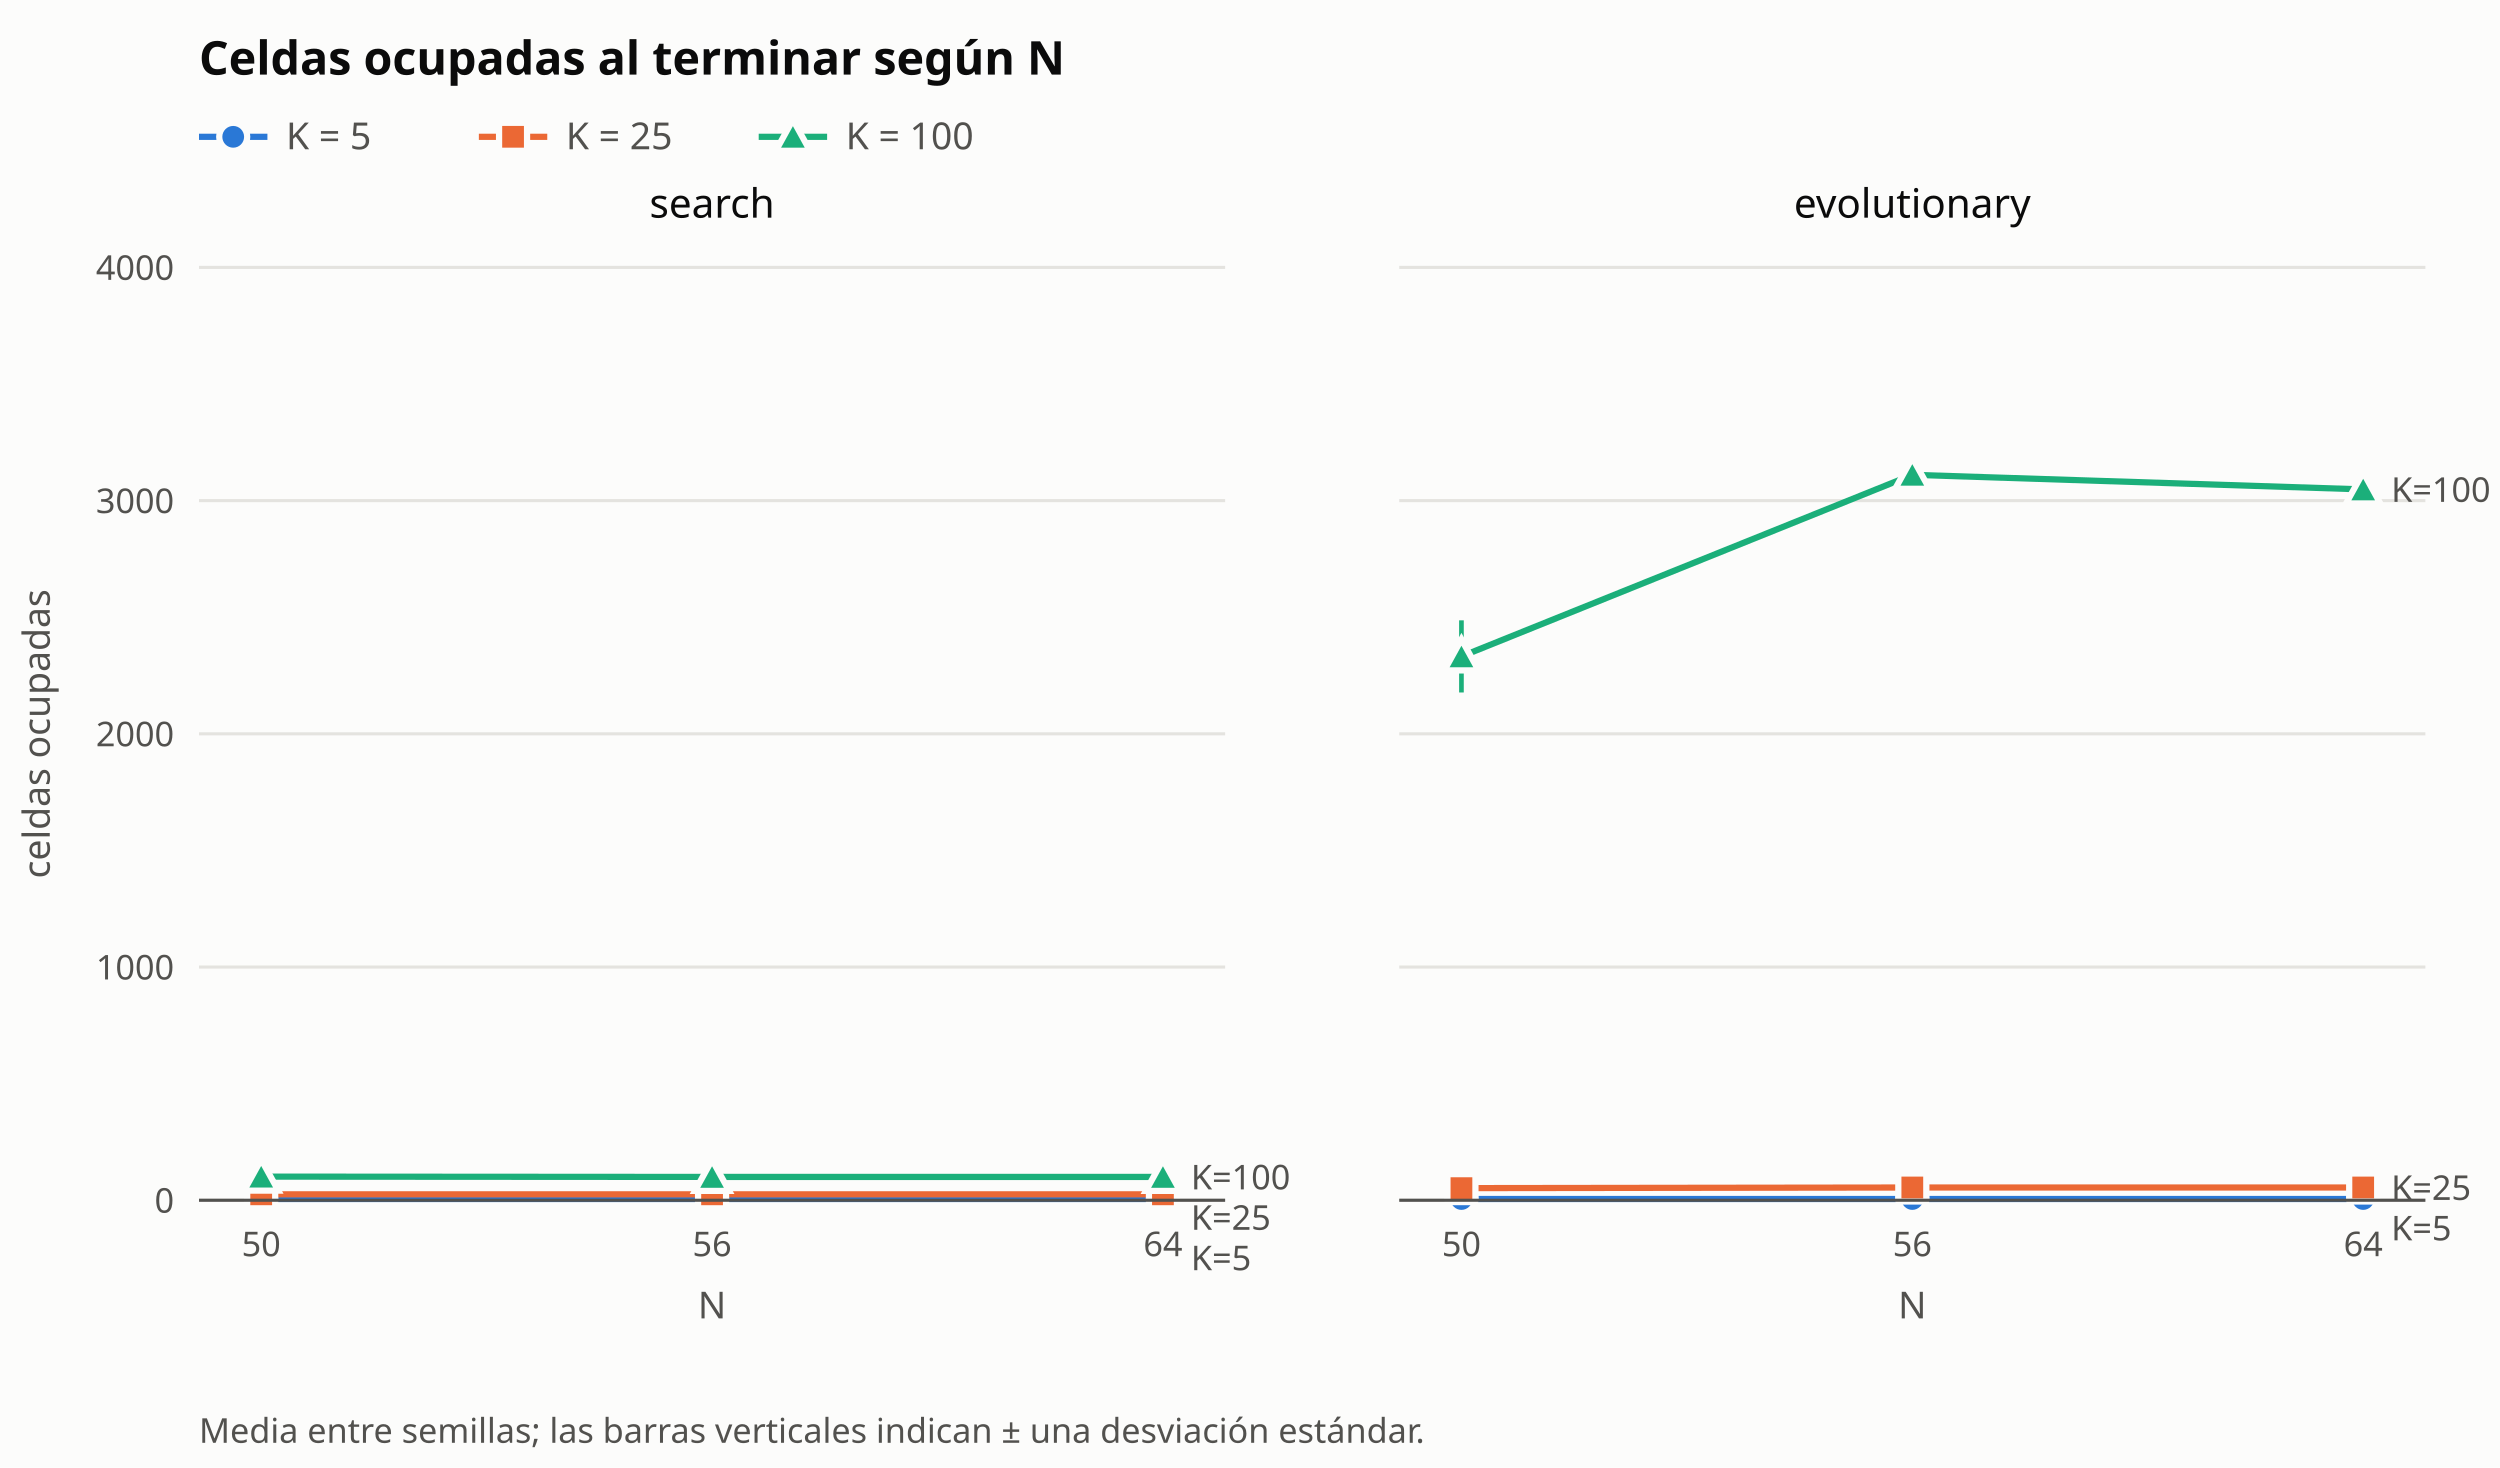
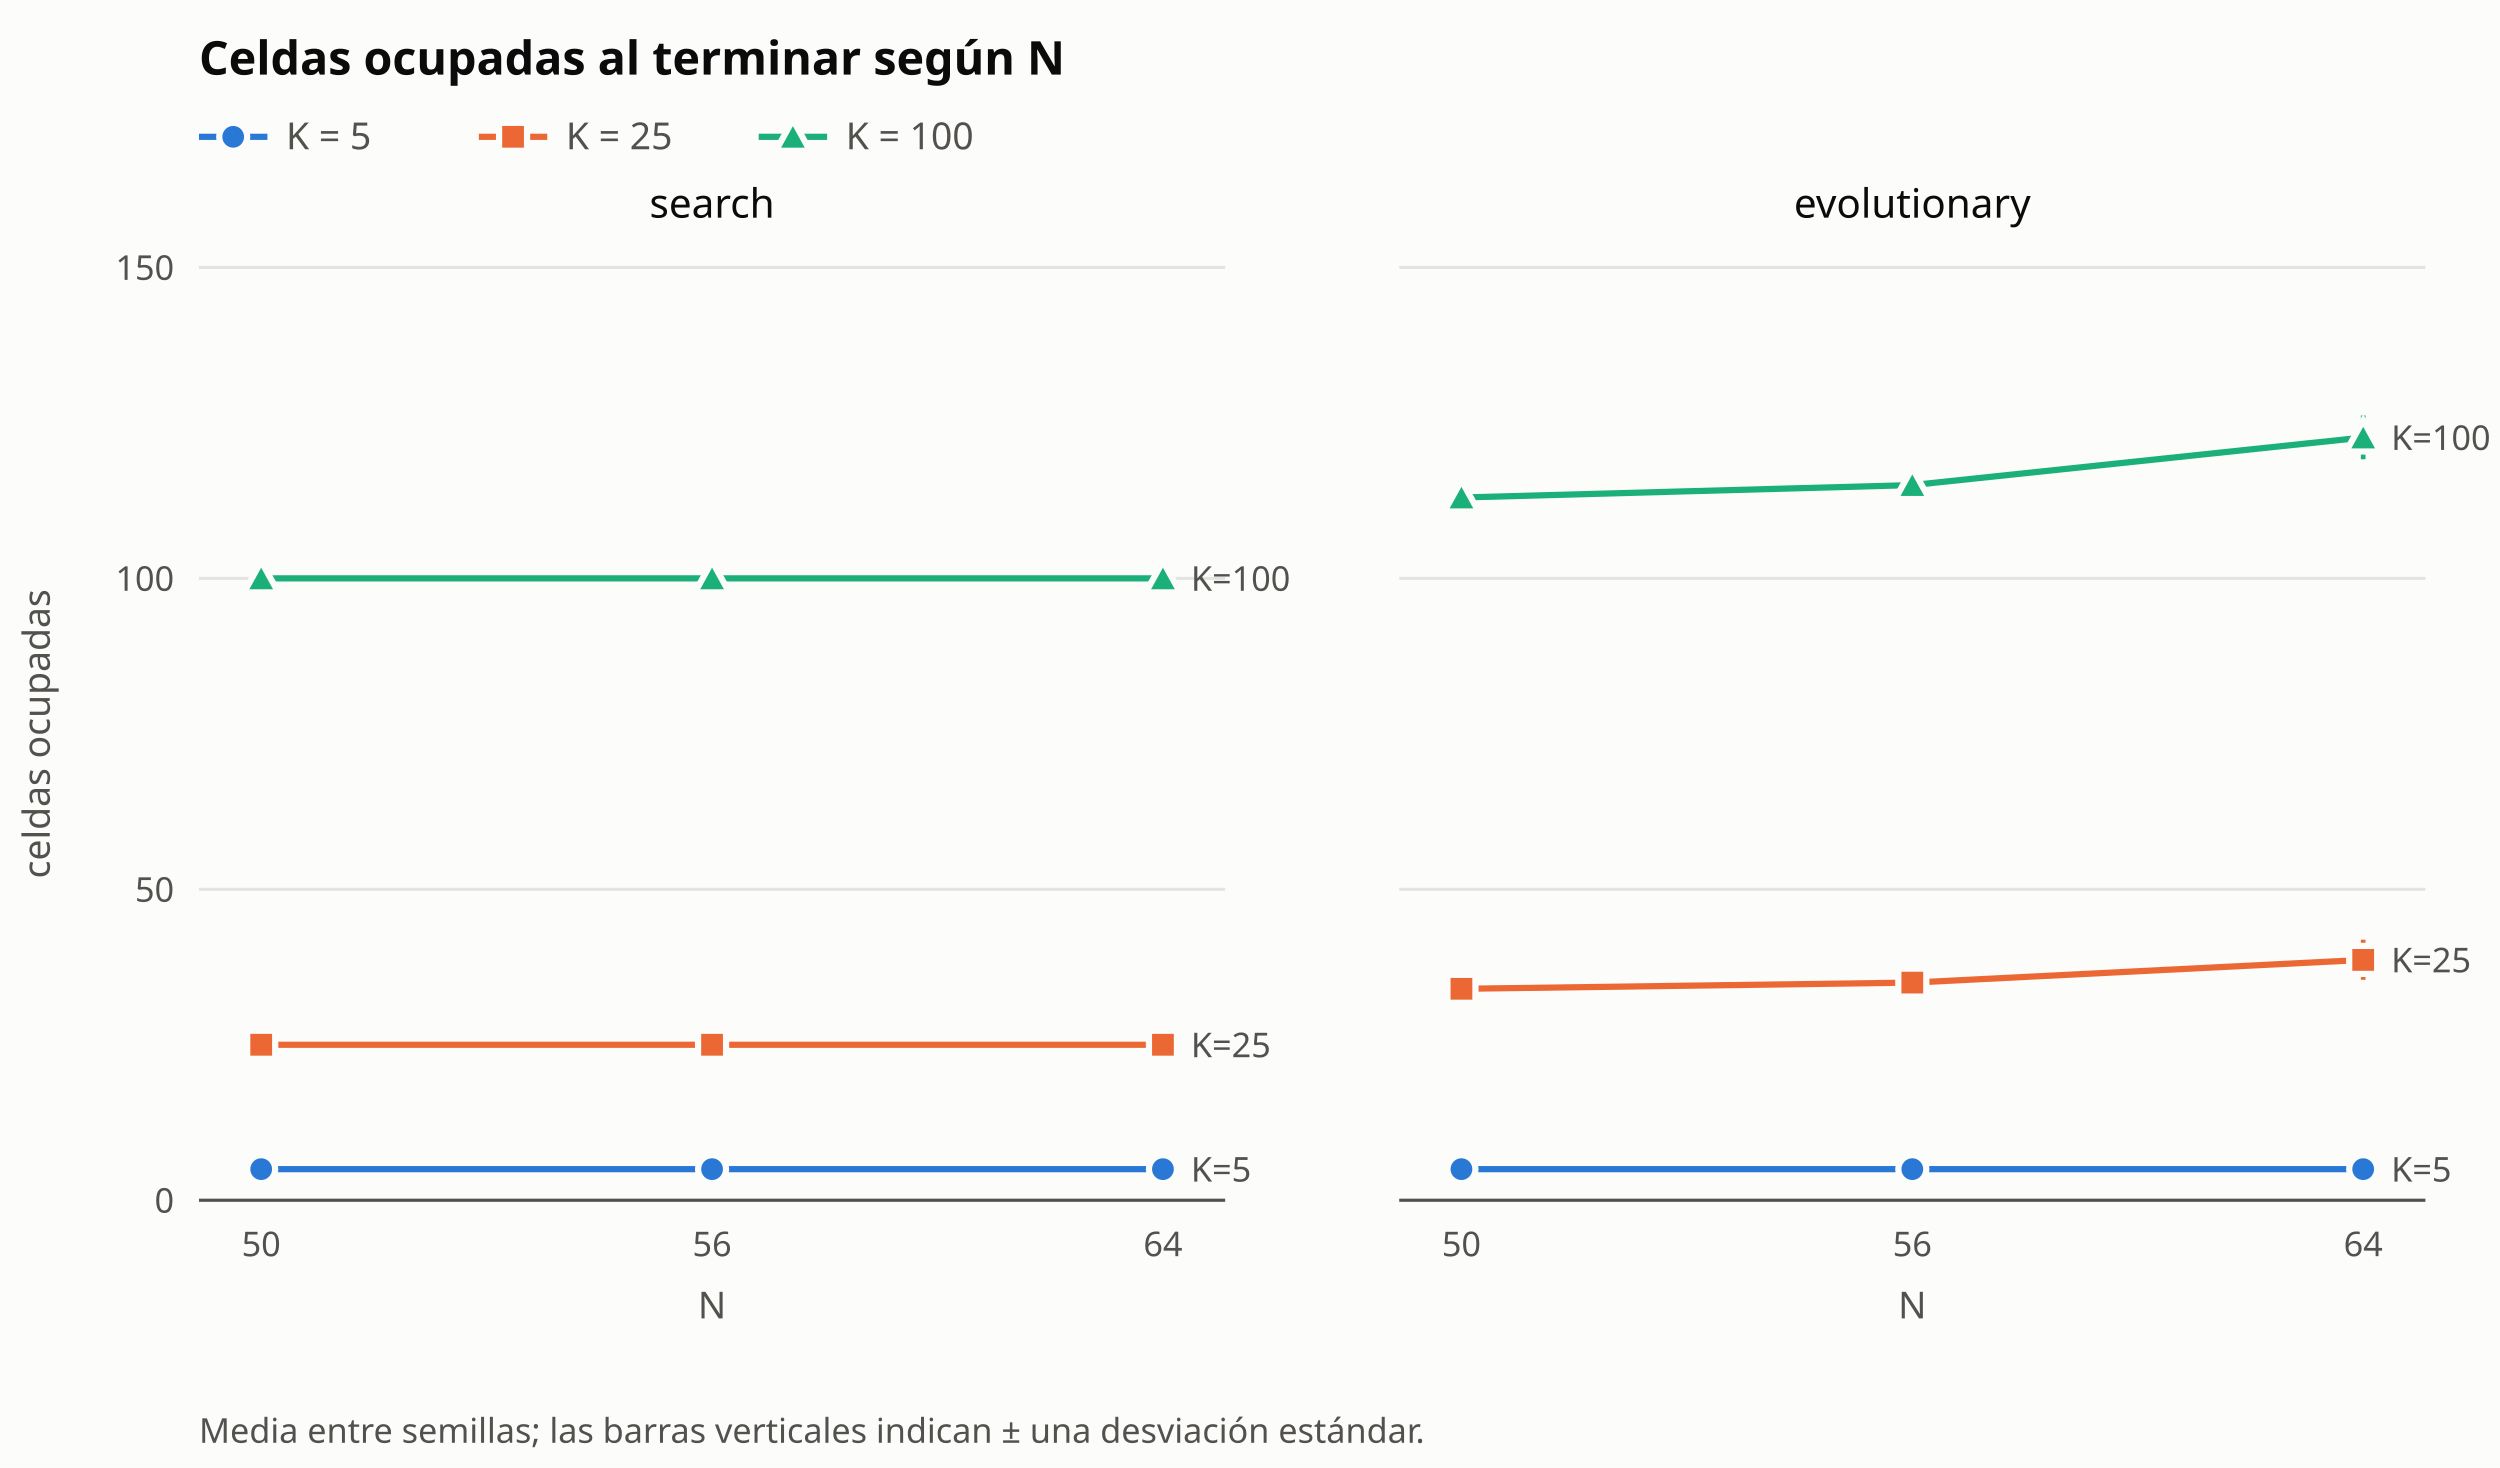
<svg xmlns="http://www.w3.org/2000/svg" width="804" height="472" viewBox="0 0 804 472" font-family="sans-serif" role="img" aria-label="Celdas ocupadas al terminar según N">
  <rect width="100%" height="100%" fill="#fcfcfb" />
  <text x="64" y="24" font-size="15" font-weight="600" fill="#0b0b0b">Celdas ocupadas al terminar según N</text>
  <line x1="64" y1="44" x2="86" y2="44" stroke="#2a78d6" stroke-width="2" />
  <circle cx="75.0" cy="44.0" r="4.5" fill="#2a78d6" stroke="#fcfcfb" stroke-width="2" />
  <text x="92" y="48" font-size="12" fill="#52514e">K = 5</text>
  <line x1="154" y1="44" x2="176" y2="44" stroke="#eb6834" stroke-width="2" />
  <rect x="160.5" y="39.5" width="9.0" height="9.0" rx="1" fill="#eb6834" stroke="#fcfcfb" stroke-width="2" />
  <text x="182" y="48" font-size="12" fill="#52514e">K = 25</text>
  <line x1="244" y1="44" x2="266" y2="44" stroke="#1baf7a" stroke-width="2" />
  <polygon points="255.0,38.5 260.5,48.5 249.5,48.5" fill="#1baf7a" stroke="#fcfcfb" stroke-width="2" />
  <text x="272" y="48" font-size="12" fill="#52514e">K = 100</text>
  <text x="229.0" y="70" font-size="13" text-anchor="middle" fill="#0b0b0b">search</text>
  <line x1="64" y1="386.0" x2="394" y2="386.0" stroke="#e4e3df" stroke-width="1" />
  <text x="56" y="390.0" font-size="11" text-anchor="end" fill="#52514e">0</text>
-   <line x1="64" y1="311.0" x2="394" y2="311.0" stroke="#e4e3df" stroke-width="1" />
-   <text x="56" y="315.0" font-size="11" text-anchor="end" fill="#52514e">1000</text>
-   <line x1="64" y1="236.0" x2="394" y2="236.0" stroke="#e4e3df" stroke-width="1" />
-   <text x="56" y="240.0" font-size="11" text-anchor="end" fill="#52514e">2000</text>
-   <line x1="64" y1="161.0" x2="394" y2="161.0" stroke="#e4e3df" stroke-width="1" />
-   <text x="56" y="165.0" font-size="11" text-anchor="end" fill="#52514e">3000</text>
+   <line x1="64" y1="286.0" x2="394" y2="286.0" stroke="#e4e3df" stroke-width="1" />
+   <text x="56" y="290.0" font-size="11" text-anchor="end" fill="#52514e">50</text>
+   <line x1="64" y1="186.0" x2="394" y2="186.0" stroke="#e4e3df" stroke-width="1" />
+   <text x="56" y="190.0" font-size="11" text-anchor="end" fill="#52514e">100</text>
  <line x1="64" y1="86.0" x2="394" y2="86.0" stroke="#e4e3df" stroke-width="1" />
-   <text x="56" y="90.0" font-size="11" text-anchor="end" fill="#52514e">4000</text>
+   <text x="56" y="90.0" font-size="11" text-anchor="end" fill="#52514e">150</text>
  <text x="84.0" y="404" font-size="11" text-anchor="middle" fill="#52514e">50</text>
  <text x="229.0" y="404" font-size="11" text-anchor="middle" fill="#52514e">56</text>
  <text x="374.0" y="404" font-size="11" text-anchor="middle" fill="#52514e">64</text>
  <text x="229.0" y="424" font-size="12" text-anchor="middle" fill="#52514e">N</text>
-   <polyline points="84.0,385.6 229.0,385.6 374.0,385.6" fill="none" stroke="#2a78d6" stroke-width="2" />
-   <circle cx="84.0" cy="385.6" r="4.5" fill="#2a78d6" stroke="#fcfcfb" stroke-width="2" />
-   <circle cx="229.0" cy="385.6" r="4.5" fill="#2a78d6" stroke="#fcfcfb" stroke-width="2" />
-   <circle cx="374.0" cy="385.6" r="4.5" fill="#2a78d6" stroke="#fcfcfb" stroke-width="2" />
-   <polyline points="84.0,384.1 229.0,384.1 374.0,384.1" fill="none" stroke="#eb6834" stroke-width="2" />
-   <rect x="79.5" y="379.6" width="9.0" height="9.0" rx="1" fill="#eb6834" stroke="#fcfcfb" stroke-width="2" />
-   <rect x="224.5" y="379.6" width="9.0" height="9.0" rx="1" fill="#eb6834" stroke="#fcfcfb" stroke-width="2" />
-   <rect x="369.5" y="379.6" width="9.0" height="9.0" rx="1" fill="#eb6834" stroke="#fcfcfb" stroke-width="2" />
-   <polyline points="84.0,378.4 229.0,378.5 374.0,378.5" fill="none" stroke="#1baf7a" stroke-width="2" />
-   <polygon points="84.0,372.9 89.5,382.9 78.5,382.9" fill="#1baf7a" stroke="#fcfcfb" stroke-width="2" />
-   <polygon points="229.0,373.0 234.5,383.0 223.5,383.0" fill="#1baf7a" stroke="#fcfcfb" stroke-width="2" />
-   <polygon points="374.0,373.0 379.5,383.0 368.5,383.0" fill="#1baf7a" stroke="#fcfcfb" stroke-width="2" />
-   <text x="383.0" y="382.5" font-size="11" fill="#52514e">K=100</text>
-   <text x="383.0" y="395.5" font-size="11" fill="#52514e">K=25</text>
-   <text x="383.0" y="408.5" font-size="11" fill="#52514e">K=5</text>
+   <polyline points="84.0,376.0 229.0,376.0 374.0,376.0" fill="none" stroke="#2a78d6" stroke-width="2" />
+   <circle cx="84.0" cy="376.0" r="4.5" fill="#2a78d6" stroke="#fcfcfb" stroke-width="2" />
+   <circle cx="229.0" cy="376.0" r="4.5" fill="#2a78d6" stroke="#fcfcfb" stroke-width="2" />
+   <circle cx="374.0" cy="376.0" r="4.5" fill="#2a78d6" stroke="#fcfcfb" stroke-width="2" />
+   <polyline points="84.0,336.0 229.0,336.0 374.0,336.0" fill="none" stroke="#eb6834" stroke-width="2" />
+   <rect x="79.5" y="331.5" width="9.0" height="9.0" rx="1" fill="#eb6834" stroke="#fcfcfb" stroke-width="2" />
+   <rect x="224.5" y="331.5" width="9.0" height="9.0" rx="1" fill="#eb6834" stroke="#fcfcfb" stroke-width="2" />
+   <rect x="369.5" y="331.5" width="9.0" height="9.0" rx="1" fill="#eb6834" stroke="#fcfcfb" stroke-width="2" />
+   <polyline points="84.0,186.0 229.0,186.0 374.0,186.0" fill="none" stroke="#1baf7a" stroke-width="2" />
+   <polygon points="84.0,180.5 89.5,190.5 78.5,190.5" fill="#1baf7a" stroke="#fcfcfb" stroke-width="2" />
+   <polygon points="229.0,180.5 234.5,190.5 223.5,190.5" fill="#1baf7a" stroke="#fcfcfb" stroke-width="2" />
+   <polygon points="374.0,180.5 379.5,190.5 368.5,190.5" fill="#1baf7a" stroke="#fcfcfb" stroke-width="2" />
+   <text x="383.0" y="190.0" font-size="11" fill="#52514e">K=100</text>
+   <text x="383.0" y="340.0" font-size="11" fill="#52514e">K=25</text>
+   <text x="383.0" y="380.0" font-size="11" fill="#52514e">K=5</text>
  <line x1="64" y1="386" x2="394" y2="386" stroke="#52514e" stroke-width="1" />
  <text x="615.0" y="70" font-size="13" text-anchor="middle" fill="#0b0b0b">evolutionary</text>
  <line x1="450" y1="386.0" x2="780" y2="386.0" stroke="#e4e3df" stroke-width="1" />
-   <line x1="450" y1="311.0" x2="780" y2="311.0" stroke="#e4e3df" stroke-width="1" />
-   <line x1="450" y1="236.0" x2="780" y2="236.0" stroke="#e4e3df" stroke-width="1" />
-   <line x1="450" y1="161.0" x2="780" y2="161.0" stroke="#e4e3df" stroke-width="1" />
+   <line x1="450" y1="286.0" x2="780" y2="286.0" stroke="#e4e3df" stroke-width="1" />
+   <line x1="450" y1="186.0" x2="780" y2="186.0" stroke="#e4e3df" stroke-width="1" />
  <line x1="450" y1="86.0" x2="780" y2="86.0" stroke="#e4e3df" stroke-width="1" />
  <text x="470.0" y="404" font-size="11" text-anchor="middle" fill="#52514e">50</text>
  <text x="615.0" y="404" font-size="11" text-anchor="middle" fill="#52514e">56</text>
  <text x="760.0" y="404" font-size="11" text-anchor="middle" fill="#52514e">64</text>
  <text x="615.0" y="424" font-size="12" text-anchor="middle" fill="#52514e">N</text>
-   <polyline points="470.0,385.6 615.0,385.6 760.0,385.6" fill="none" stroke="#2a78d6" stroke-width="2" />
-   <circle cx="470.0" cy="385.6" r="4.5" fill="#2a78d6" stroke="#fcfcfb" stroke-width="2" />
-   <circle cx="615.0" cy="385.6" r="4.5" fill="#2a78d6" stroke="#fcfcfb" stroke-width="2" />
-   <circle cx="760.0" cy="385.6" r="4.5" fill="#2a78d6" stroke="#fcfcfb" stroke-width="2" />
-   <polyline points="470.0,382.1 615.0,381.9 760.0,381.9" fill="none" stroke="#eb6834" stroke-width="2" />
-   <rect x="465.5" y="377.6" width="9.0" height="9.0" rx="1" fill="#eb6834" stroke="#fcfcfb" stroke-width="2" />
-   <rect x="610.5" y="377.4" width="9.0" height="9.0" rx="1" fill="#eb6834" stroke="#fcfcfb" stroke-width="2" />
-   <rect x="755.5" y="377.4" width="9.0" height="9.0" rx="1" fill="#eb6834" stroke="#fcfcfb" stroke-width="2" />
-   <polyline points="470.0,211.1 615.0,152.7 760.0,157.4" fill="none" stroke="#1baf7a" stroke-width="2" />
-   <line x1="470.0" y1="199.5" x2="470.0" y2="222.7" stroke="#1baf7a" stroke-width="1.5" />
-   <polygon points="470.0,205.6 475.5,215.6 464.5,215.6" fill="#1baf7a" stroke="#fcfcfb" stroke-width="2" />
-   <line x1="615.0" y1="149.4" x2="615.0" y2="155.9" stroke="#1baf7a" stroke-width="1.5" />
-   <polygon points="615.0,147.2 620.5,157.2 609.5,157.2" fill="#1baf7a" stroke="#fcfcfb" stroke-width="2" />
-   <line x1="760.0" y1="153.7" x2="760.0" y2="161.0" stroke="#1baf7a" stroke-width="1.5" />
-   <polygon points="760.0,151.9 765.5,161.9 754.5,161.9" fill="#1baf7a" stroke="#fcfcfb" stroke-width="2" />
-   <text x="769.0" y="161.4" font-size="11" fill="#52514e">K=100</text>
-   <text x="769.0" y="385.9" font-size="11" fill="#52514e">K=25</text>
-   <text x="769.0" y="398.9" font-size="11" fill="#52514e">K=5</text>
+   <polyline points="470.0,376.0 615.0,376.0 760.0,376.0" fill="none" stroke="#2a78d6" stroke-width="2" />
+   <circle cx="470.0" cy="376.0" r="4.5" fill="#2a78d6" stroke="#fcfcfb" stroke-width="2" />
+   <circle cx="615.0" cy="376.0" r="4.5" fill="#2a78d6" stroke="#fcfcfb" stroke-width="2" />
+   <circle cx="760.0" cy="376.0" r="4.5" fill="#2a78d6" stroke="#fcfcfb" stroke-width="2" />
+   <polyline points="470.0,318.0 615.0,316.0 760.0,308.7" fill="none" stroke="#eb6834" stroke-width="2" />
+   <line x1="470.0" y1="314.5" x2="470.0" y2="321.5" stroke="#eb6834" stroke-width="1.5" />
+   <rect x="465.5" y="313.5" width="9.0" height="9.0" rx="1" fill="#eb6834" stroke="#fcfcfb" stroke-width="2" />
+   <line x1="615.0" y1="310.7" x2="615.0" y2="321.3" stroke="#eb6834" stroke-width="1.5" />
+   <rect x="610.5" y="311.5" width="9.0" height="9.0" rx="1" fill="#eb6834" stroke="#fcfcfb" stroke-width="2" />
+   <line x1="760.0" y1="302.2" x2="760.0" y2="315.1" stroke="#eb6834" stroke-width="1.5" />
+   <rect x="755.5" y="304.2" width="9.0" height="9.0" rx="1" fill="#eb6834" stroke="#fcfcfb" stroke-width="2" />
+   <polyline points="470.0,160.0 615.0,156.0 760.0,140.7" fill="none" stroke="#1baf7a" stroke-width="2" />
+   <line x1="470.0" y1="158.0" x2="470.0" y2="162.0" stroke="#1baf7a" stroke-width="1.5" />
+   <polygon points="470.0,154.5 475.5,164.5 464.5,164.5" fill="#1baf7a" stroke="#fcfcfb" stroke-width="2" />
+   <line x1="615.0" y1="154.0" x2="615.0" y2="158.0" stroke="#1baf7a" stroke-width="1.5" />
+   <polygon points="615.0,150.5 620.5,160.5 609.5,160.5" fill="#1baf7a" stroke="#fcfcfb" stroke-width="2" />
+   <line x1="760.0" y1="133.6" x2="760.0" y2="147.7" stroke="#1baf7a" stroke-width="1.5" />
+   <polygon points="760.0,135.2 765.5,145.2 754.5,145.2" fill="#1baf7a" stroke="#fcfcfb" stroke-width="2" />
+   <text x="769.0" y="144.7" font-size="11" fill="#52514e">K=100</text>
+   <text x="769.0" y="312.7" font-size="11" fill="#52514e">K=25</text>
+   <text x="769.0" y="380.0" font-size="11" fill="#52514e">K=5</text>
  <line x1="450" y1="386" x2="780" y2="386" stroke="#52514e" stroke-width="1" />
  <text x="16" y="236.0" font-size="12" fill="#52514e" text-anchor="middle" transform="rotate(-90 16 236.0)">celdas ocupadas</text>
  <text x="64" y="464" font-size="11" fill="#52514e">Media entre semillas; las barras verticales indican ± una desviación estándar.</text>
</svg>
